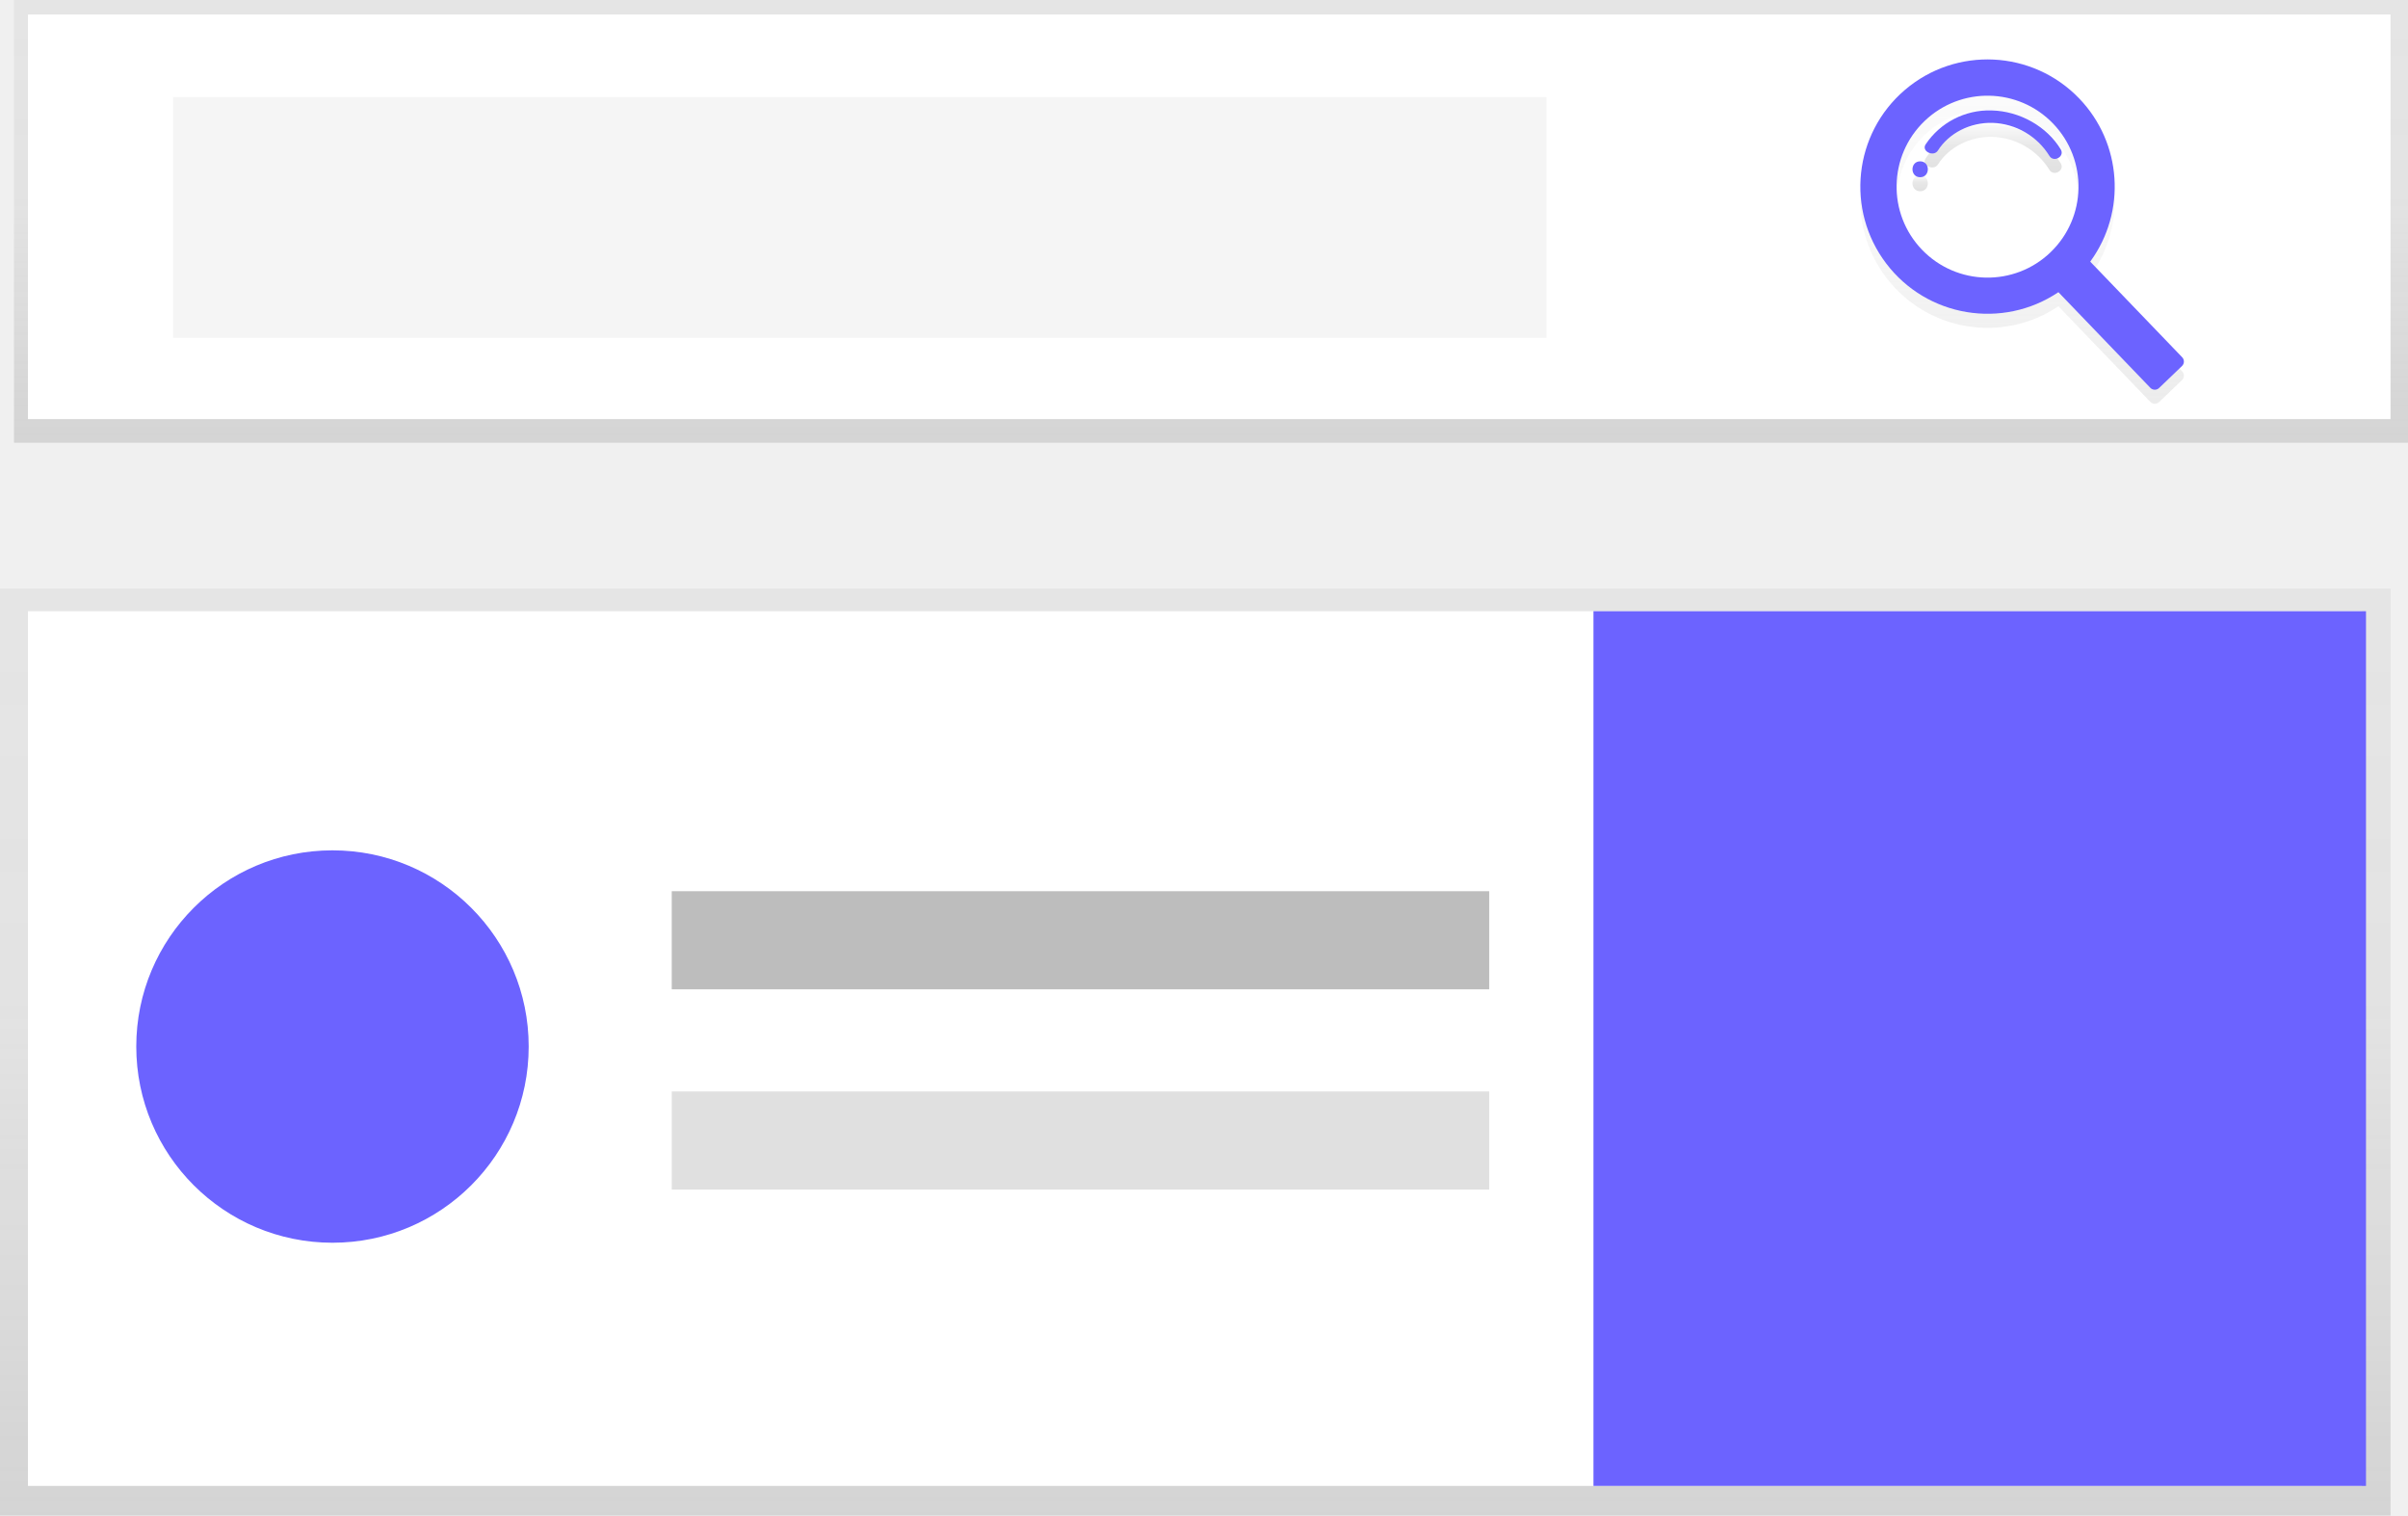
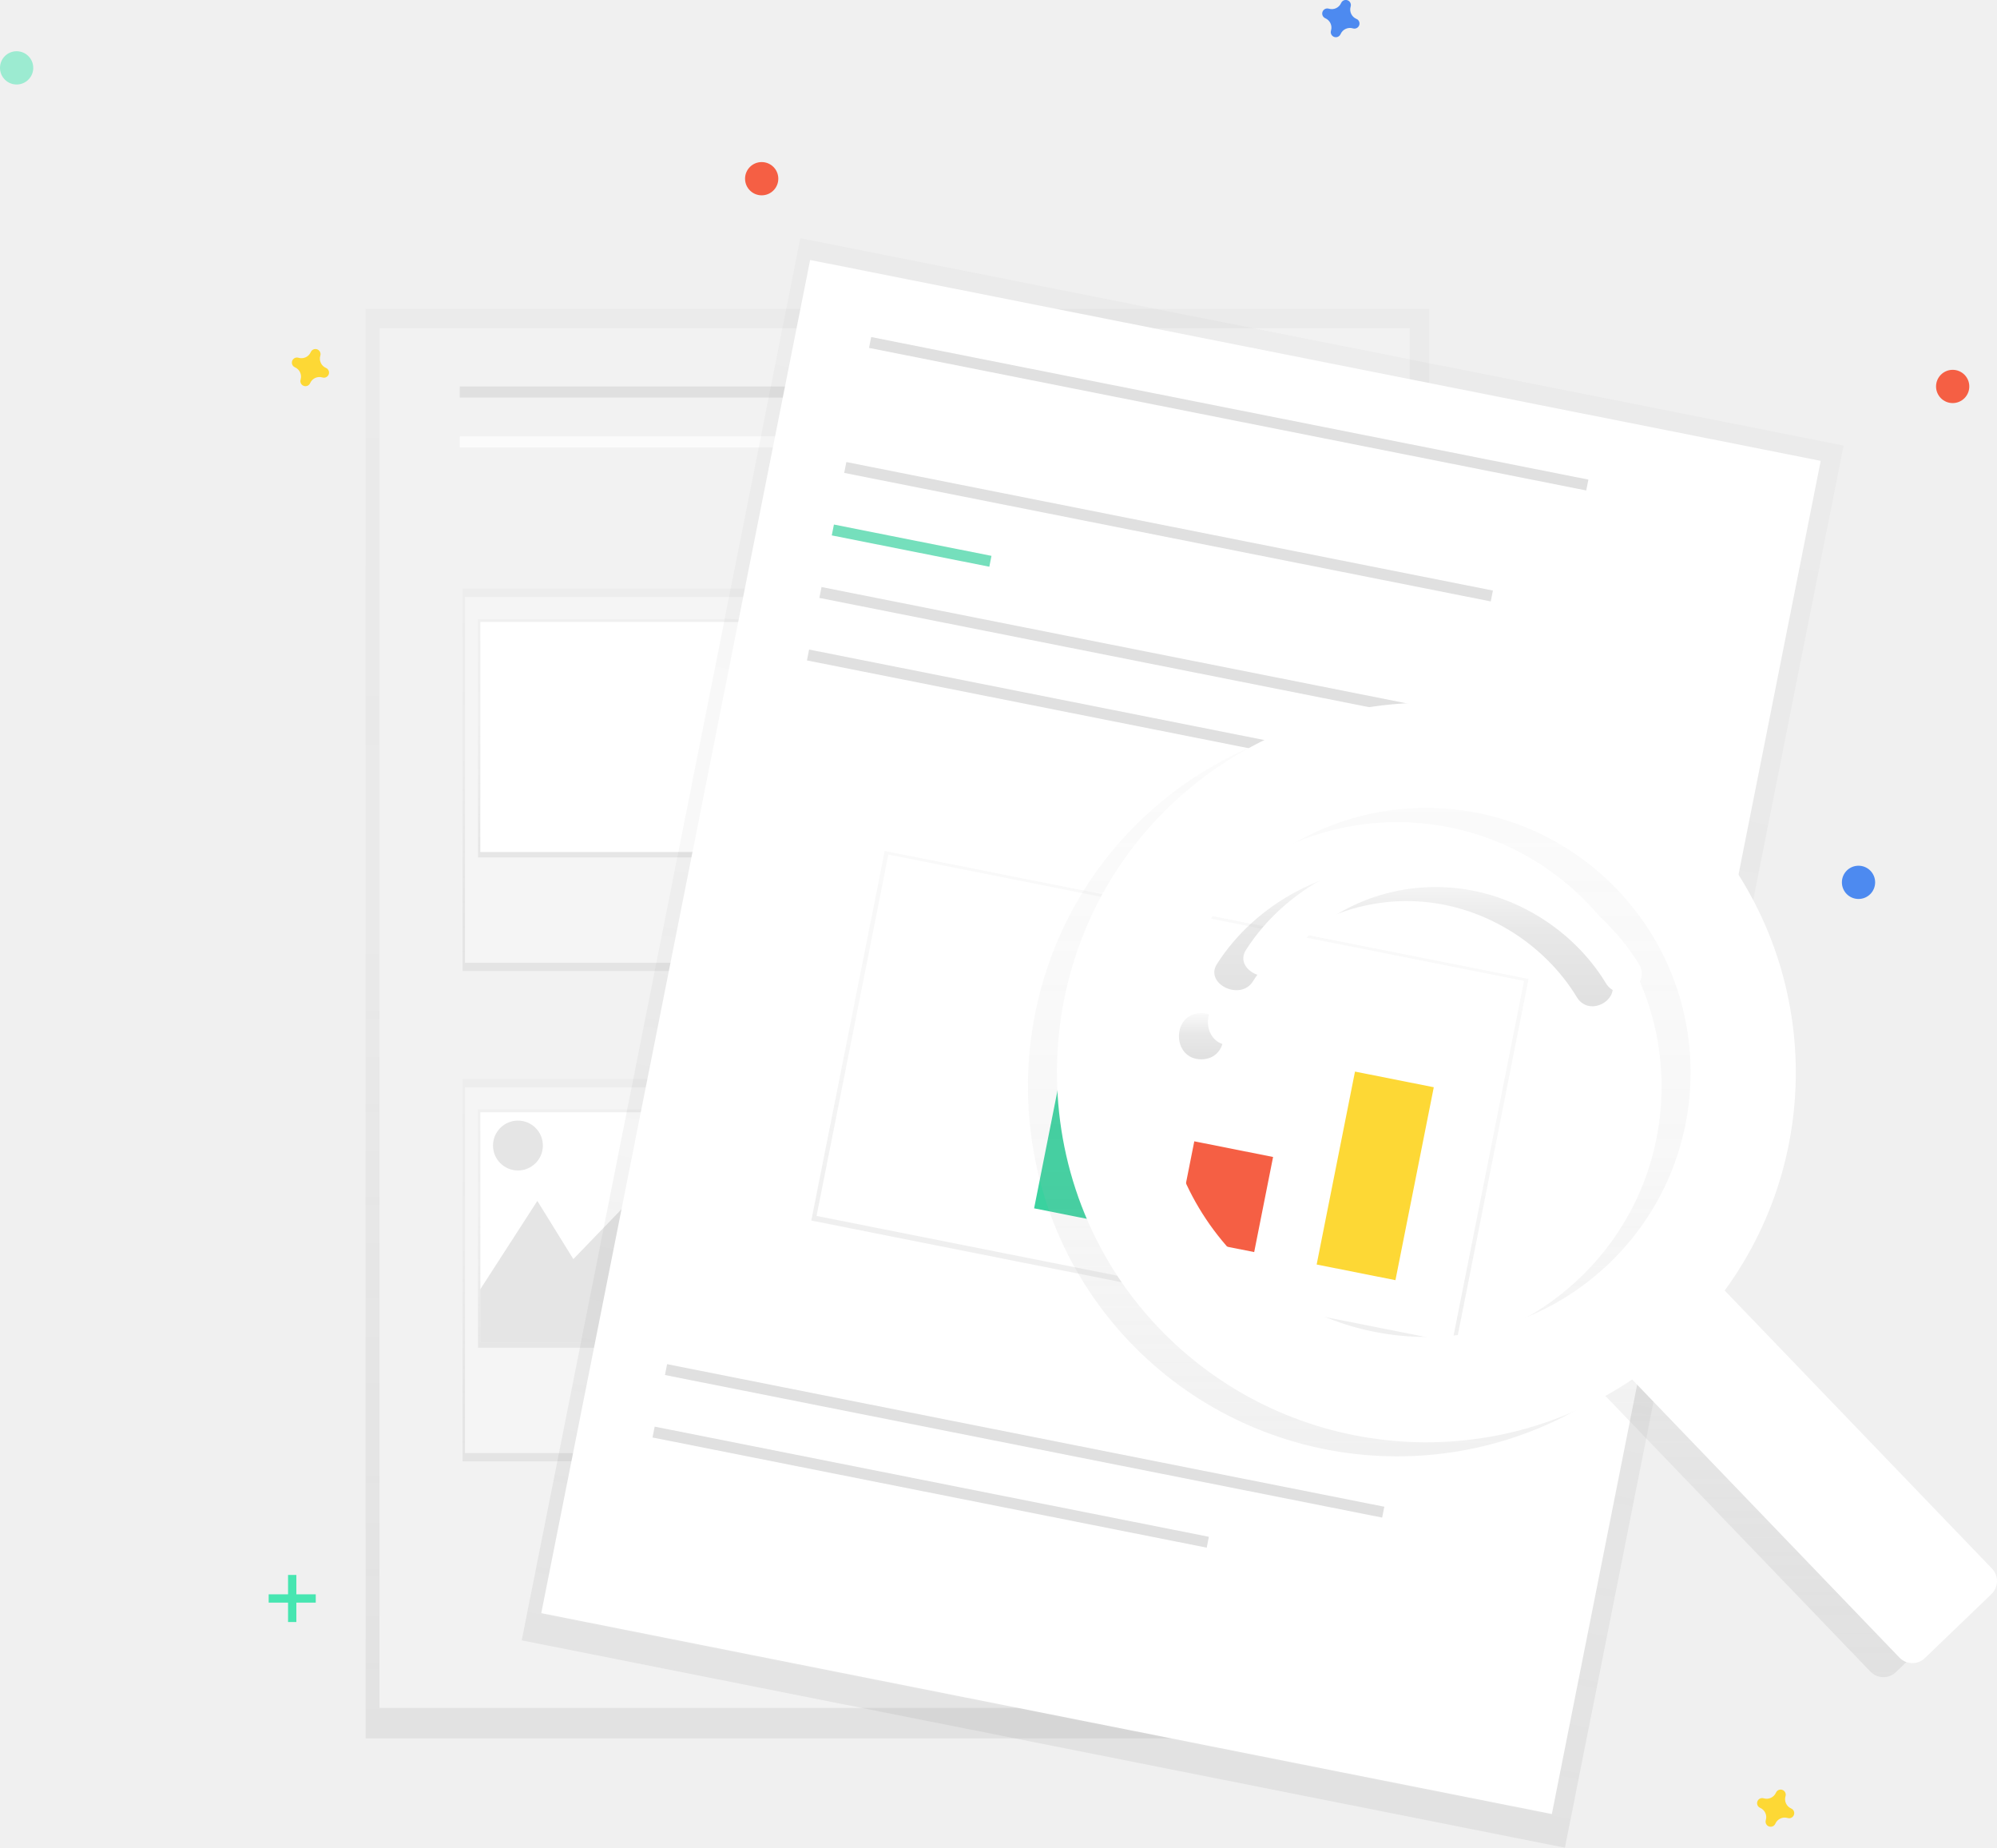
- <svg xmlns="http://www.w3.org/2000/svg" xmlns:xlink="http://www.w3.org/1999/xlink" id="806e4c62-374e-42c3-bdb7-896b30a4289a" data-name="Layer 1" width="877" height="551.99" viewBox="0 0 877 551.99">
+ <svg xmlns="http://www.w3.org/2000/svg" xmlns:xlink="http://www.w3.org/1999/xlink" id="9a5c15f4-7944-40bc-b8da-d63b7d478a28" data-name="Layer 1" width="842" height="778.92" viewBox="0 0 842 778.92">
  <defs>
-     <linearGradient id="79b8a473-e936-4e54-b854-cc8520c1f266" x1="441.05" y1="161.23" x2="441.05" gradientUnits="userSpaceOnUse">
+     <linearGradient id="a91ba363-77be-43f7-9cf6-91c4a3880d9c" x1="378.37" y1="732.81" x2="378.37" y2="130.21" gradientUnits="userSpaceOnUse">
      <stop offset="0" stop-color="gray" stop-opacity="0.25" />
      <stop offset="0.54" stop-color="gray" stop-opacity="0.12" />
      <stop offset="1" stop-color="gray" stop-opacity="0.1" />
    </linearGradient>
-     <linearGradient id="1e668cbb-e7c2-4a39-9f64-b81df751fdab" x1="898" y1="321.04" x2="898" y2="200.75" gradientUnits="userSpaceOnUse">
+     <linearGradient id="d1e6aa0e-d79d-4f6f-afbb-c37e9ed80ff9" x1="274.44" y1="409.32" x2="274.44" y2="248.16" xlink:href="#a91ba363-77be-43f7-9cf6-91c4a3880d9c" />
+     <linearGradient id="a279b039-1afd-4281-8292-ccd5c8c9b734" x1="274.44" y1="361.44" x2="274.44" y2="261.01" xlink:href="#a91ba363-77be-43f7-9cf6-91c4a3880d9c" />
+     <clipPath id="42e7b1d1-2be2-47b0-aacb-a853df270819" transform="translate(-179 -60.54)">
+       <rect id="cf34cfb5-9399-4bae-9cea-d47bbef6cb3a" data-name="&lt;Rectangle&gt;" x="381.54" y="322.72" width="143.79" height="96.93" fill="#fff" />
+     </clipPath>
+     <linearGradient id="972637f2-71db-4198-9c75-a0854a7fe249" x1="274.44" y1="616.03" x2="274.44" y2="454.87" xlink:href="#a91ba363-77be-43f7-9cf6-91c4a3880d9c" />
+     <linearGradient id="6c85befd-f960-412c-83e0-663d4b13bf85" x1="274.44" y1="568.15" x2="274.44" y2="467.72" xlink:href="#a91ba363-77be-43f7-9cf6-91c4a3880d9c" />
+     <clipPath id="f66b8fac-771d-49bf-85c7-4ce29a79f723" transform="translate(-179 -60.54)">
+       <rect id="7439734d-5f7c-428f-88ce-e68b86a45c07" data-name="&lt;Rectangle&gt;" x="381.54" y="529.42" width="143.79" height="96.93" fill="#fff" />
+     </clipPath>
+     <linearGradient id="598f8edf-c762-4b18-b52d-250fc678075a" x1="688.76" y1="765.86" x2="688.76" y2="163.26" gradientTransform="translate(1142.22 -188.53) rotate(90)" xlink:href="#a91ba363-77be-43f7-9cf6-91c4a3880d9c" />
+     <linearGradient id="013b841e-9a42-49b8-8a36-6db9ed002b72" x1="688.18" y1="568.49" x2="688.18" y2="409.67" gradientTransform="translate(1161.39 -164.01) rotate(90)" xlink:href="#a91ba363-77be-43f7-9cf6-91c4a3880d9c" />
+     <linearGradient id="f8cab3c1-d868-48bc-b87d-cd2075ddc26a" x1="810.6" y1="767.54" x2="810.6" y2="362.71" gradientUnits="userSpaceOnUse">
      <stop offset="0" stop-color="#b3b3b3" stop-opacity="0.25" />
      <stop offset="0.54" stop-color="#b3b3b3" stop-opacity="0.1" />
      <stop offset="1" stop-color="#b3b3b3" stop-opacity="0.05" />
    </linearGradient>
-     <linearGradient id="88c69e1d-c781-40a9-bf13-f8010c5ba138" x1="860.83" y1="243.65" x2="860.83" y2="237.86" gradientUnits="userSpaceOnUse">
+     <linearGradient id="043d467e-585e-47c7-bb2c-06dd6f5be04b" x1="685.49" y1="507.08" x2="685.49" y2="487.6" gradientUnits="userSpaceOnUse">
      <stop offset="0" stop-opacity="0.12" />
      <stop offset="0.55" stop-opacity="0.09" />
      <stop offset="1" stop-opacity="0.02" />
    </linearGradient>
-     <linearGradient id="b4bb9b24-9fbd-4855-955e-d2374dfaf9d1" x1="887.42" y1="237" x2="887.42" y2="219.3" xlink:href="#88c69e1d-c781-40a9-bf13-f8010c5ba138" />
-     <linearGradient id="7808190e-10e9-4a9e-a111-7bdbd648c09d" x1="435.32" y1="551.99" x2="435.32" y2="214.38" xlink:href="#79b8a473-e936-4e54-b854-cc8520c1f266" />
+     <linearGradient id="be08032f-102d-431e-9b5f-1e4ebfc8159b" x1="774.99" y1="484.73" x2="774.99" y2="425.15" xlink:href="#043d467e-585e-47c7-bb2c-06dd6f5be04b" />
  </defs>
-   <rect x="5.09" width="871.91" height="161.23" fill="url(#79b8a473-e936-4e54-b854-cc8520c1f266)" />
-   <rect x="10.18" y="5.28" width="860.45" height="147.38" fill="#fff" />
-   <rect x="63.03" y="35.36" width="500.19" height="87.71" fill="#f5f5f5" />
-   <path d="M918.76,215a46.32,46.32,0,1,0-7.58,70.55l33.48,34.83a2.25,2.25,0,0,0,3.19.06l8.34-8a2.25,2.25,0,0,0,.06-3.19l-33.48-34.83A46.32,46.32,0,0,0,918.76,215Zm-10.43,56a33.13,33.13,0,1,1,.92-46.85A33.13,33.13,0,0,1,908.33,270.95Z" transform="translate(-161.5 -174)" fill="url(#1e668cbb-e7c2-4a39-9f64-b81df751fdab)" />
-   <path d="M860.83,237.86c-3.73,0-3.73,5.79,0,5.79S864.56,237.86,860.83,237.86Z" transform="translate(-161.5 -174)" fill="url(#88c69e1d-c781-40a9-bf13-f8010c5ba138)" />
-   <path d="M886.8,219.31a27.83,27.83,0,0,0-24,12.4c-1.58,2.48,2.91,4.67,4.49,2.2,4-6.29,11.65-10.28,19.9-10.07a25.36,25.36,0,0,1,20.69,12c1.58,2.61,5.73.24,4.15-2.35C907,225.19,897.16,219.54,886.8,219.31Z" transform="translate(-161.5 -174)" fill="url(#b4bb9b24-9fbd-4855-955e-d2374dfaf9d1)" />
-   <path d="M918.76,209.87a46.32,46.32,0,1,0-7.58,70.55l33.48,34.83a2.25,2.25,0,0,0,3.19.06l8.34-8a2.25,2.25,0,0,0,.06-3.19l-33.48-34.83A46.32,46.32,0,0,0,918.76,209.87Zm-10.43,56a33.13,33.13,0,1,1,.92-46.85A33.13,33.13,0,0,1,908.33,265.86Z" transform="translate(-161.5 -174)" fill="#6c63ff" />
-   <path d="M860.83,232.76c-3.73,0-3.73,5.79,0,5.79S864.56,232.76,860.83,232.76Z" transform="translate(-161.5 -174)" fill="#6c63ff" />
-   <path d="M886.8,214.22a27.83,27.83,0,0,0-24,12.4c-1.58,2.48,2.91,4.67,4.49,2.2,4-6.29,11.65-10.28,19.9-10.07a25.36,25.36,0,0,1,20.69,12c1.58,2.61,5.73.24,4.15-2.35C907,220.1,897.16,214.45,886.8,214.22Z" transform="translate(-161.5 -174)" fill="#6c63ff" />
-   <rect y="214.38" width="870.64" height="337.62" fill="url(#7808190e-10e9-4a9e-a111-7bdbd648c09d)" />
-   <rect x="10.18" y="222.62" width="850.03" height="318.58" fill="#fff" />
-   <circle cx="121.09" cy="381.17" r="71.46" fill="#6c63ff" />
-   <rect x="244.65" y="324.6" width="297.73" height="35.73" fill="#bdbdbd" />
-   <rect x="244.65" y="397.54" width="297.73" height="35.73" fill="#e0e0e0" />
-   <rect x="580.34" y="222.62" width="281.36" height="318.58" fill="#6c63ff" />
+   <g opacity="0.5">
+     <rect x="154.15" y="130.21" width="448.44" height="602.6" fill="url(#a91ba363-77be-43f7-9cf6-91c4a3880d9c)" />
+   </g>
+   <rect x="159.99" y="138.39" width="434.43" height="581.58" fill="#f2f2f2" />
+   <rect x="193.86" y="162.91" width="149.48" height="4.67" fill="#e0e0e0" />
+   <rect x="193.86" y="183.93" width="149.48" height="4.67" fill="#ffffff" opacity="0.7" />
+   <rect x="365.53" y="162.91" width="149.48" height="4.67" fill="#e0e0e0" />
+   <rect x="388.88" y="296.05" width="149.48" height="4.67" fill="#e0e0e0" />
+   <rect x="392.39" y="308.89" width="149.48" height="4.67" fill="#e0e0e0" />
+   <rect x="399.4" y="321.74" width="149.48" height="4.67" fill="#e0e0e0" />
+   <rect x="388.88" y="502.75" width="149.48" height="4.67" fill="#e0e0e0" />
+   <rect x="392.39" y="515.6" width="149.48" height="4.67" fill="#e0e0e0" />
+   <rect x="399.4" y="528.44" width="149.48" height="4.67" fill="#e0e0e0" />
+   <g opacity="0.5">
+     <rect x="195.03" y="248.16" width="158.82" height="161.16" fill="url(#d1e6aa0e-d79d-4f6f-afbb-c37e9ed80ff9)" />
+   </g>
+   <rect x="196.03" y="251.67" width="156.32" height="154.15" fill="#f5f5f5" />
+   <g opacity="0.5">
+     <rect x="201.54" y="261.01" width="145.8" height="100.43" fill="url(#a279b039-1afd-4281-8292-ccd5c8c9b734)" />
+   </g>
+   <rect id="e1f34465-d008-41db-868b-e00503fb87b3" data-name="&lt;Rectangle&gt;" x="202.54" y="262.18" width="143.79" height="96.93" fill="#fff" />
+   <g clip-path="url(#42e7b1d1-2be2-47b0-aacb-a853df270819)">
+     <polygon points="190.35 355.61 226.56 299.55 241.74 324.07 274.44 290.21 302.47 324.07 326.99 273.86 390.05 374.29 185.68 367.28 190.35 355.61" fill="#ffffff" opacity="0.4" />
+     <circle cx="218.38" cy="276.19" r="10.51" fill="#ffffff" opacity="0.4" />
+   </g>
+   <g opacity="0.5">
+     <rect x="195.03" y="454.87" width="158.82" height="161.16" fill="url(#972637f2-71db-4198-9c75-a0854a7fe249)" />
+   </g>
+   <rect x="196.03" y="458.37" width="156.32" height="154.15" fill="#f5f5f5" />
+   <g opacity="0.5">
+     <rect x="201.54" y="467.72" width="145.8" height="100.43" fill="url(#6c85befd-f960-412c-83e0-663d4b13bf85)" />
+   </g>
+   <rect id="c95ac4f6-be4d-44a3-92c2-5c8066e2b531" data-name="&lt;Rectangle&gt;" x="202.54" y="468.88" width="143.79" height="96.93" fill="#fff" />
+   <g clip-path="url(#f66b8fac-771d-49bf-85c7-4ce29a79f723)">
+     <polygon points="190.35 562.31 226.56 506.25 241.74 530.78 274.44 496.91 302.47 530.78 326.99 480.56 390.05 580.99 185.68 573.99 190.35 562.31" fill="#bdbdbd" opacity="0.4" />
+     <circle cx="218.38" cy="482.9" r="10.51" fill="#bdbdbd" opacity="0.4" />
+   </g>
+   <g opacity="0.5">
+     <rect x="376.36" y="276.01" width="602.6" height="448.44" transform="translate(-124.09 1006.82) rotate(-78.76)" fill="url(#598f8edf-c762-4b18-b52d-250fc678075a)" />
+   </g>
+   <rect x="386.18" y="280.49" width="581.58" height="434.43" transform="translate(-122.17 1004.12) rotate(-78.76)" fill="#fff" />
+   <rect x="542.89" y="232.65" width="308.31" height="4.67" transform="translate(-119.81 -191.93) rotate(11.24)" fill="#e0e0e0" />
+   <rect x="456.83" y="665.62" width="308.31" height="4.67" transform="translate(-37.05 -166.84) rotate(11.24)" fill="#e0e0e0" />
+   <rect x="452.26" y="685.13" width="238.24" height="4.67" transform="translate(-34.01 -158.75) rotate(11.24)" fill="#e0e0e0" />
+   <rect x="448.46" y="696.91" width="88.75" height="4.67" transform="translate(-33.22 -143.21) rotate(11.24)" fill="#ffffff" opacity="0.7" />
+   <rect x="539.13" y="243.97" width="154.15" height="4.67" transform="translate(-119.16 -175.95) rotate(11.24)" fill="#ffffff" opacity="0.7" />
+   <rect x="532.71" y="282.38" width="277.94" height="4.67" transform="translate(-110.6 -186.03) rotate(11.24)" fill="#e0e0e0" />
+   <rect x="529.49" y="288.24" width="67.73" height="4.67" transform="translate(-111.54 -164.8) rotate(11.24)" fill="#3ad29f" opacity="0.7" />
+   <rect x="521.95" y="338.03" width="308.31" height="4.67" transform="translate(-99.67 -185.82) rotate(11.24)" fill="#e0e0e0" />
+   <g opacity="0.5">
+     <rect x="592.89" y="385.78" width="158.82" height="276.77" transform="translate(-151.88 1020.84) rotate(-78.76)" fill="url(#013b841e-9a42-49b8-8a36-6db9ed002b72)" />
+   </g>
+   <rect x="535.78" y="445.94" width="273.27" height="155.32" transform="translate(-64.02 -181.59) rotate(11.24)" fill="#fff" />
+   <rect x="516.71" y="364.38" width="308.31" height="4.67" transform="translate(-94.63 -184.29) rotate(11.24)" fill="#e0e0e0" />
+   <rect x="566.14" y="449.2" width="33.87" height="113.28" transform="translate(-69.19 -164.51) rotate(11.24)" fill="#ffffff" />
+   <rect x="622.06" y="498.05" width="33.87" height="75.91" transform="translate(-62.24 -174.83) rotate(11.24)" fill="#3ad29f" />
+   <rect x="678.21" y="544.59" width="33.87" height="40.87" transform="translate(-55.5 -185.22) rotate(11.24)" fill="#f55f44" />
+   <rect x="741.87" y="514.79" width="33.87" height="82.92" transform="translate(-55.99 -197.8) rotate(11.24)" fill="#fdd835" />
+   <path d="M880.45,410.55a155.89,155.89,0,0,0-223.11-1.68c-59,59.48-60,156.33-2.29,217.07A155.89,155.89,0,0,0,854.95,648L967.64,765.21a7.59,7.59,0,0,0,10.73.21l28.08-27a7.59,7.59,0,0,0,.21-10.73L894,610.49A155.9,155.9,0,0,0,880.45,410.55ZM845.35,599a111.5,111.5,0,1,1,3.1-157.66A111.5,111.5,0,0,1,845.35,599Z" transform="translate(-179 -60.54)" fill="url(#f8cab3c1-d868-48bc-b87d-cd2075ddc26a)" />
+   <path d="M685.49,487.6c-12.54,0-12.56,19.49,0,19.49S698.05,487.6,685.49,487.6Z" transform="translate(-179 -60.54)" fill="url(#043d467e-585e-47c7-bb2c-06dd6f5be04b)" />
+   <path d="M772.9,425.17c-33.75-.76-64.46,16.17-80.79,41.73-5.33,8.34,9.8,15.71,15.1,7.41,13.52-21.16,39.21-34.6,67-33.9,29.12.73,55.62,17.39,69.65,40.51,5.32,8.77,19.27.8,14-7.92C840.8,445,807.76,426,772.9,425.17Z" transform="translate(-179 -60.54)" fill="url(#be08032f-102d-431e-9b5f-1e4ebfc8159b)" />
+   <path d="M892.68,404.63a155.89,155.89,0,0,0-223.11-1.68c-59,59.48-60,156.33-2.29,217.07a155.89,155.89,0,0,0,199.9,22.05L979.86,759.29a7.59,7.59,0,0,0,10.73.21l28.08-27a7.59,7.59,0,0,0,.21-10.73L906.19,604.56A155.9,155.9,0,0,0,892.68,404.63ZM857.58,593a111.5,111.5,0,1,1,3.1-157.66A111.5,111.5,0,0,1,857.58,593Z" transform="translate(-179 -60.54)" fill="#ffffff" />
+   <path d="M697.72,481.67c-12.54,0-12.56,19.49,0,19.49S710.28,481.67,697.72,481.67Z" transform="translate(-179 -60.54)" fill="#ffffff" />
+   <path d="M785.13,419.25c-33.75-.76-64.46,16.17-80.79,41.73-5.33,8.34,9.8,15.71,15.1,7.41,13.52-21.16,39.21-34.6,67-33.9,29.12.73,55.62,17.39,69.65,40.51,5.32,8.77,19.27.8,14-7.92C853,439,820,420,785.13,419.25Z" transform="translate(-179 -60.54)" fill="#ffffff" />
+   <rect x="121.45" y="663.91" width="3.5" height="19.85" fill="#47e6b1" />
+   <rect x="300.45" y="724.45" width="3.5" height="19.85" transform="translate(857.58 371.63) rotate(90)" fill="#47e6b1" />
+   <path d="M750.87,68.49a4.29,4.29,0,0,1-2.39-5.19,2.06,2.06,0,0,0,.09-.48h0a2.15,2.15,0,0,0-3.87-1.43h0a2.06,2.06,0,0,0-.24.42,4.29,4.29,0,0,1-5.19,2.39,2.06,2.06,0,0,0-.48-.09h0A2.15,2.15,0,0,0,737.38,68h0a2.06,2.06,0,0,0,.42.24,4.29,4.29,0,0,1,2.39,5.19,2.06,2.06,0,0,0-.09.48h0A2.15,2.15,0,0,0,744,75.32h0a2.06,2.06,0,0,0,.24-.42,4.29,4.29,0,0,1,5.19-2.39,2.06,2.06,0,0,0,.48.09h0a2.15,2.15,0,0,0,1.43-3.87h0A2.06,2.06,0,0,0,750.87,68.49Z" transform="translate(-179 -60.54)" fill="#4d8af0" />
+   <path d="M316.44,215.64a4.29,4.29,0,0,1-2.39-5.19,2.06,2.06,0,0,0,.09-.48h0a2.15,2.15,0,0,0-3.87-1.43h0a2.06,2.06,0,0,0-.24.42,4.29,4.29,0,0,1-5.19,2.39,2.06,2.06,0,0,0-.48-.09h0a2.15,2.15,0,0,0-1.43,3.87h0a2.06,2.06,0,0,0,.42.24,4.29,4.29,0,0,1,2.39,5.19,2.06,2.06,0,0,0-.09.48h0a2.15,2.15,0,0,0,3.87,1.43h0a2.06,2.06,0,0,0,.24-.42,4.29,4.29,0,0,1,5.19-2.39,2.06,2.06,0,0,0,.48.09h0a2.15,2.15,0,0,0,1.43-3.87h0A2.06,2.06,0,0,0,316.44,215.64Z" transform="translate(-179 -60.54)" fill="#fdd835" />
+   <path d="M934.22,822.9a4.29,4.29,0,0,1-2.39-5.19,2.06,2.06,0,0,0,.09-.48h0a2.15,2.15,0,0,0-3.87-1.43h0a2.06,2.06,0,0,0-.24.42,4.29,4.29,0,0,1-5.19,2.39,2.06,2.06,0,0,0-.48-.09h0a2.15,2.15,0,0,0-1.43,3.87h0a2.06,2.06,0,0,0,.42.24,4.29,4.29,0,0,1,2.39,5.19,2.06,2.06,0,0,0-.09.48h0a2.15,2.15,0,0,0,3.87,1.43h0a2.06,2.06,0,0,0,.24-.42,4.29,4.29,0,0,1,5.19-2.39,2.06,2.06,0,0,0,.48.09h0a2.15,2.15,0,0,0,1.43-3.87h0A2.06,2.06,0,0,0,934.22,822.9Z" transform="translate(-179 -60.54)" fill="#fdd835" />
+   <circle cx="321.15" cy="75.33" r="7.01" fill="#f55f44" />
+   <circle cx="823.31" cy="162.91" r="7.01" fill="#f55f44" />
+   <circle cx="783.61" cy="371.95" r="7.01" fill="#4d8af0" />
+   <circle cx="7.01" cy="28.61" r="7.01" fill="#47e6b1" opacity="0.5" />
</svg>
